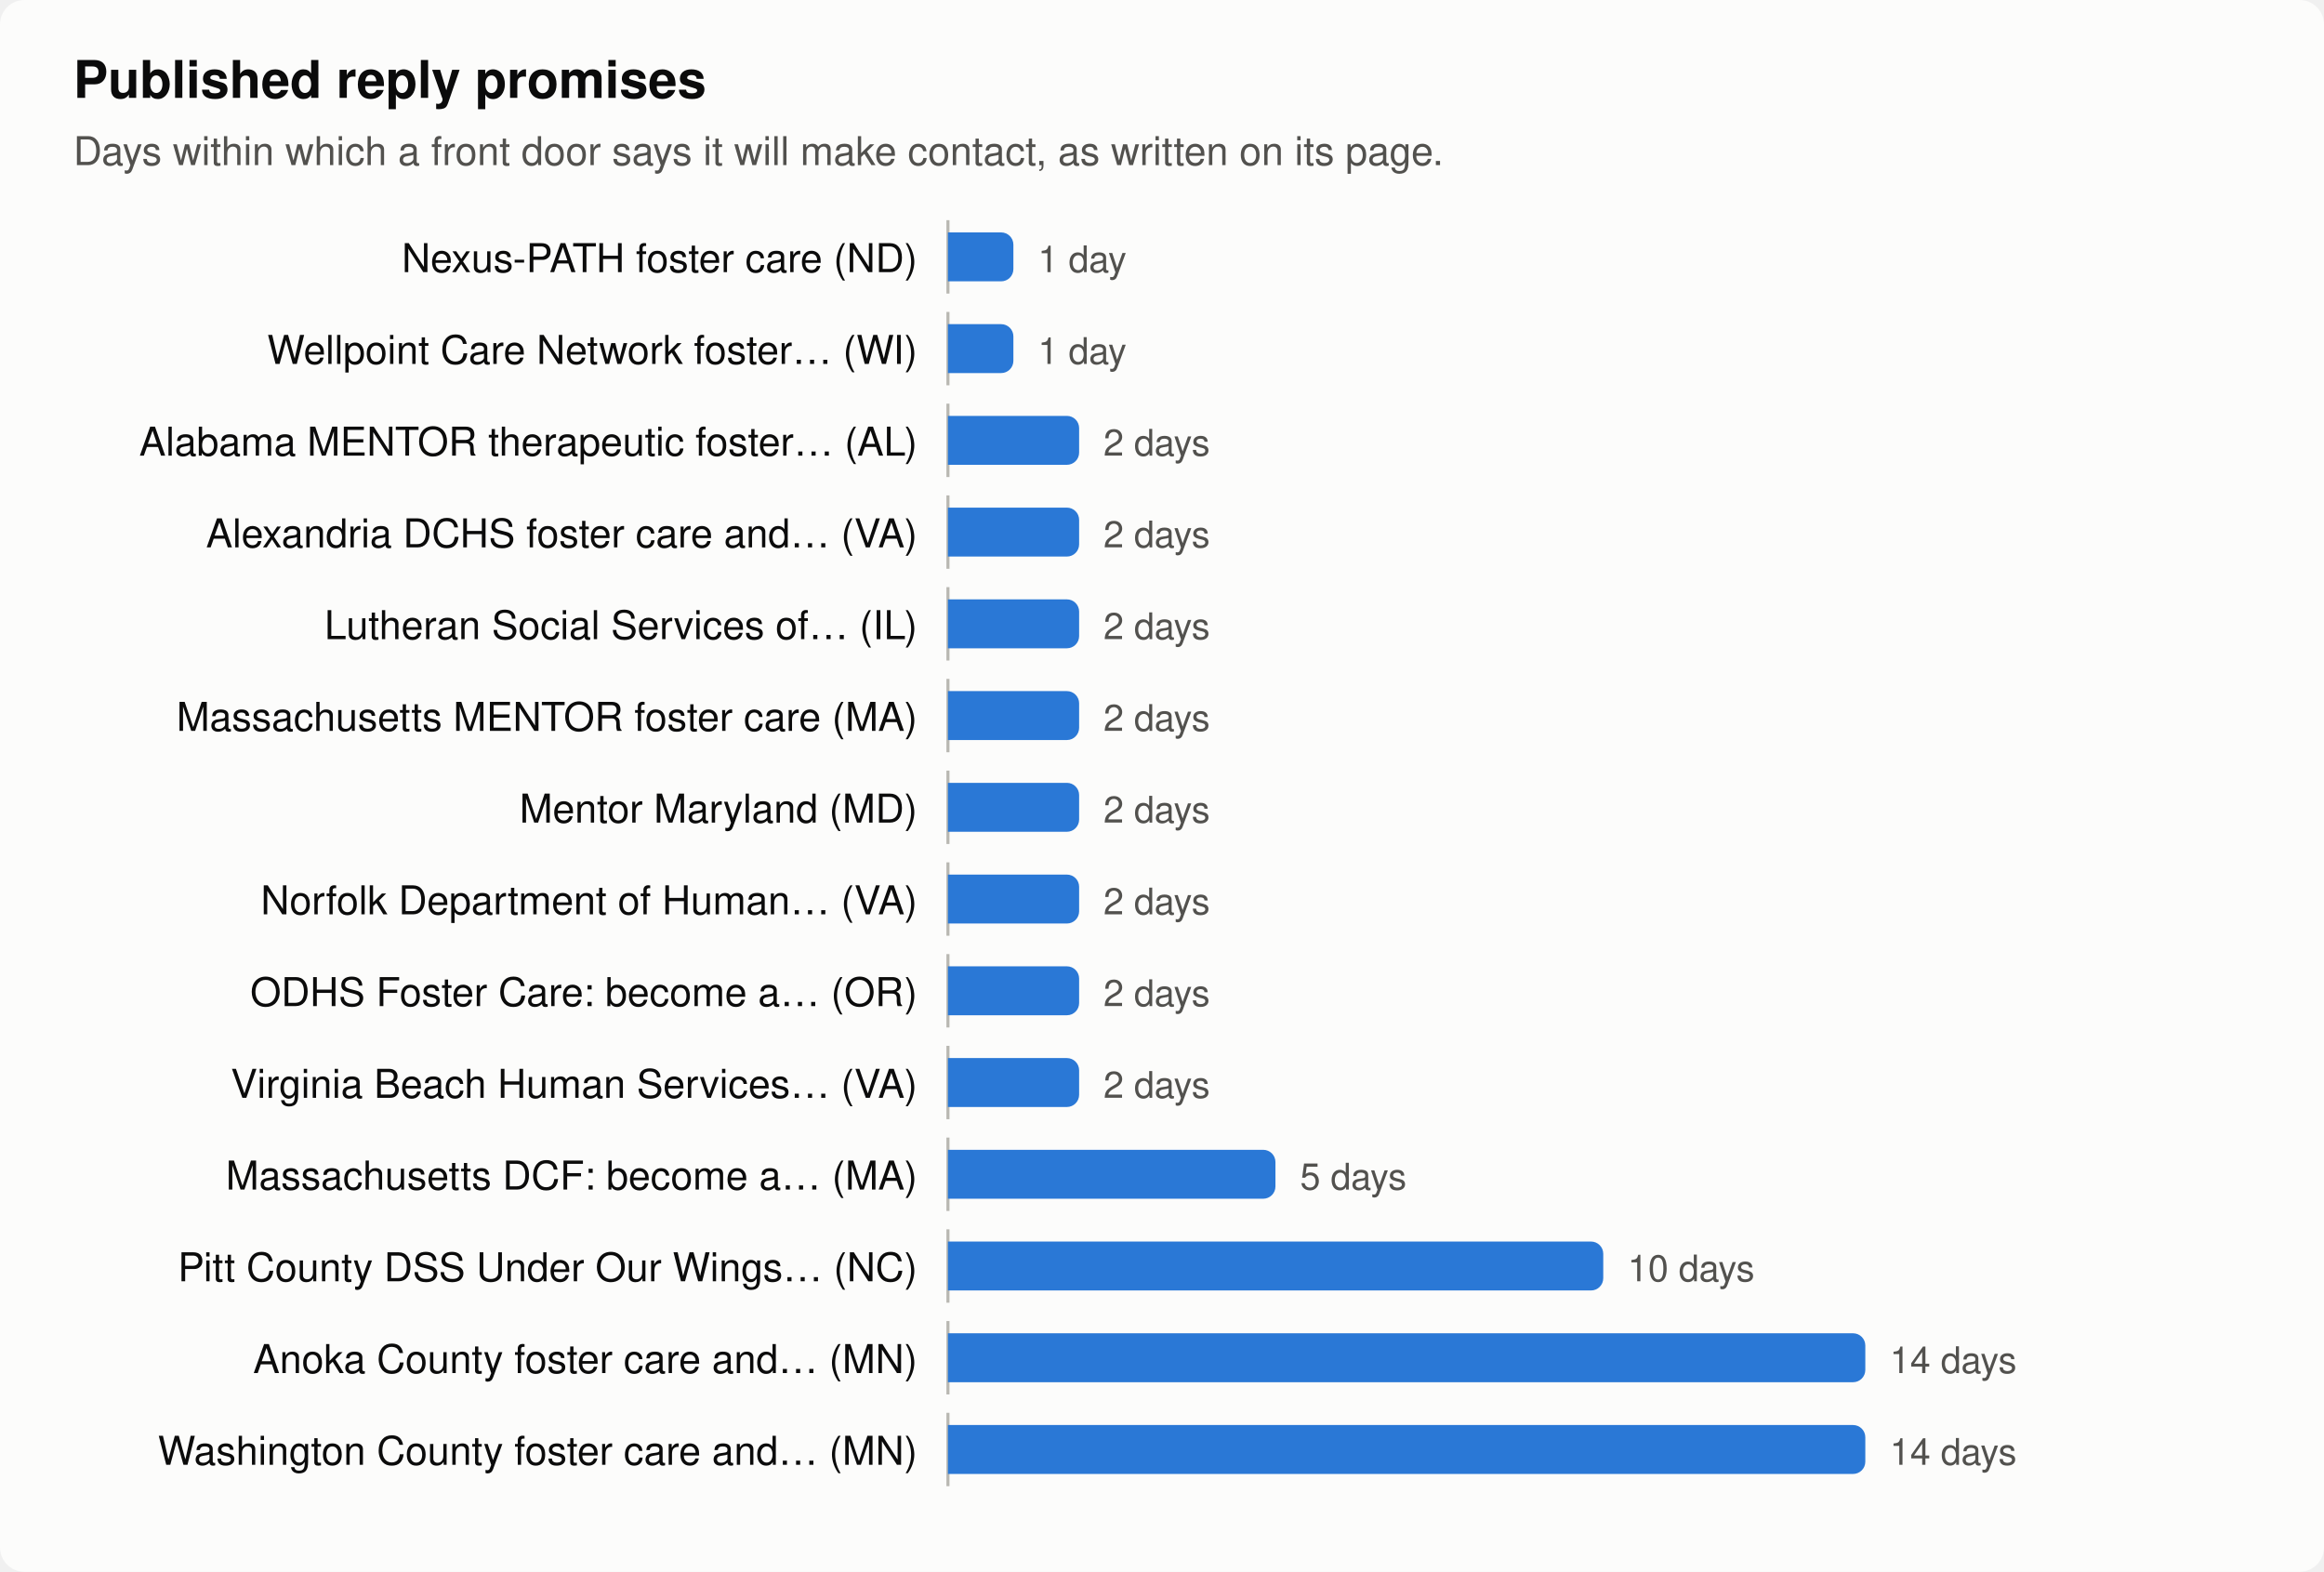
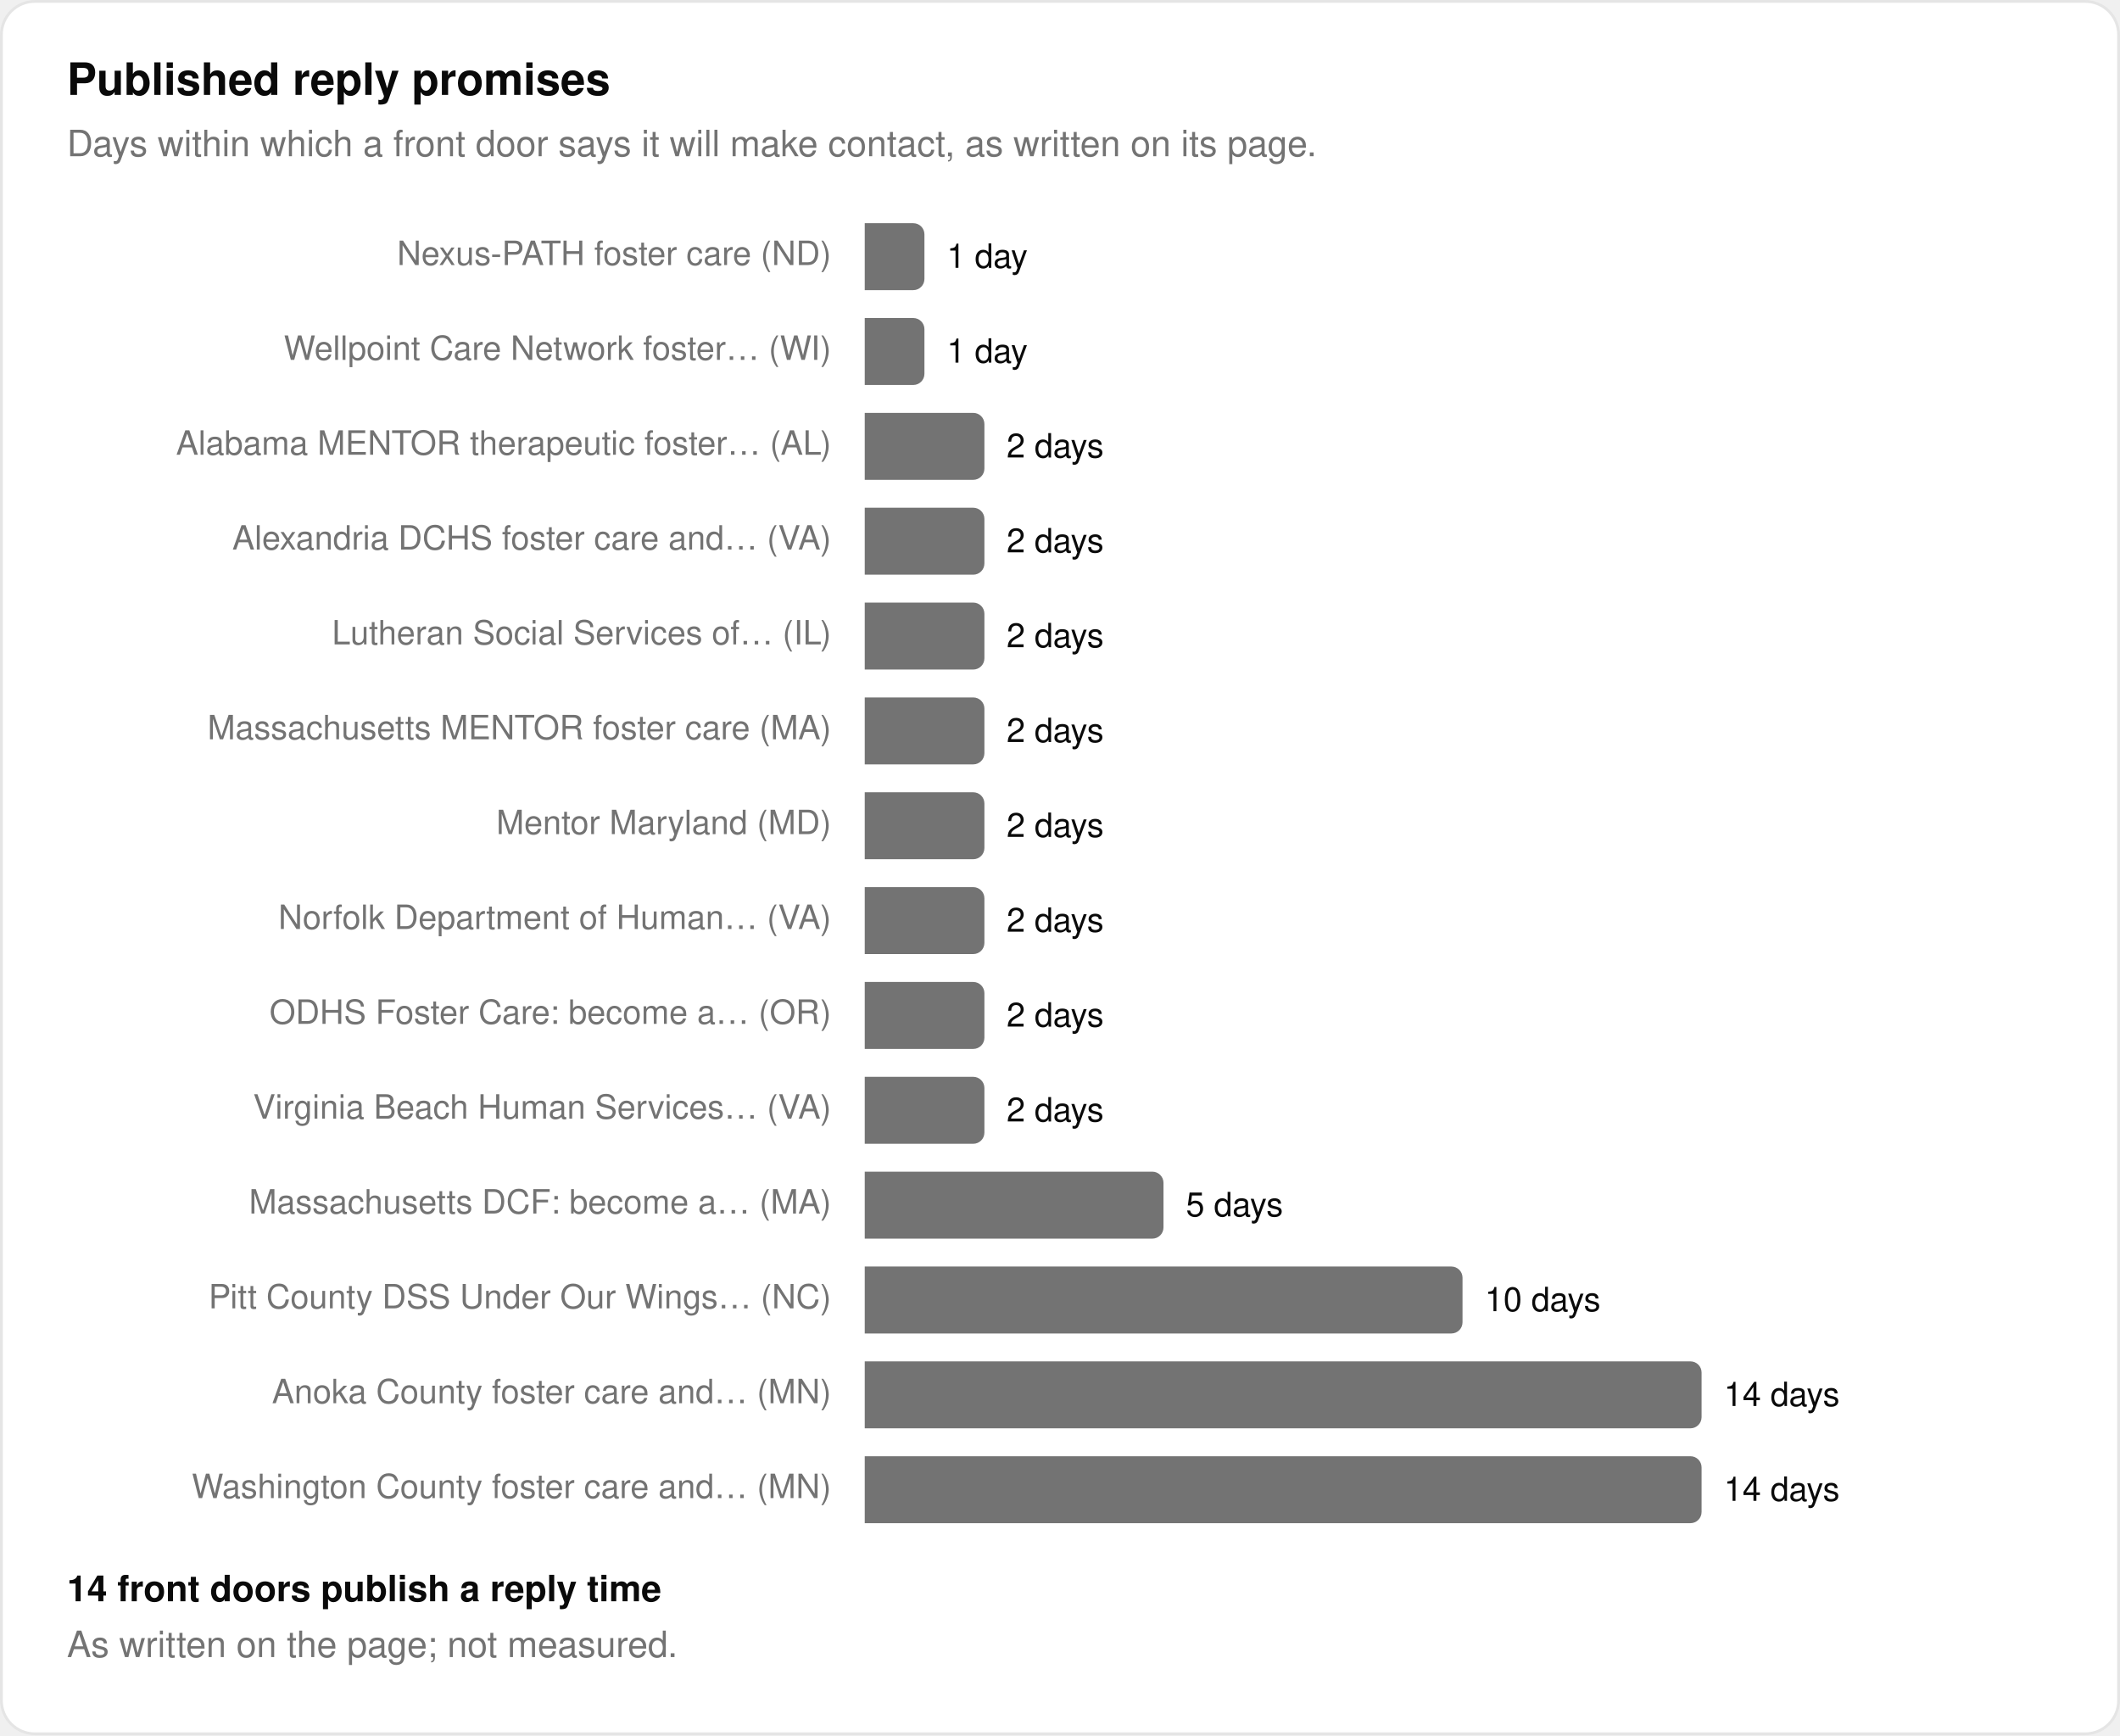
- <svg xmlns="http://www.w3.org/2000/svg" viewBox="0 0 760 514" width="760" height="514" role="img" aria-label="Published reply promises">
+ <svg xmlns="http://www.w3.org/2000/svg" viewBox="0 0 760 622" width="760" height="622" role="img" aria-label="Published reply promises">
  <style>
- .bg{fill:#fcfcfb}.t1{fill:#0b0b0b}.t2{fill:#52514e}.grid{stroke:#e2e1dc}.base{stroke:#b9b8b2}
- .s1{fill:#2a78d6}.s2{fill:#eb6834}.s3{fill:#1baf7a}.ink{fill:#0b0b0b}
- .o1{fill:#cde2fb}.o2{fill:#86b6ef}.o3{fill:#2a78d6}.o4{fill:#104281}
- text{font-family:-apple-system,BlinkMacSystemFont,"Segoe UI",Helvetica,Arial,sans-serif}
+ .card{fill:#ffffff;stroke:#e5e5e5}.t1{fill:#0a0a0a}.t2{fill:#737373}.grid{stroke:#e5e5e5}.base{stroke:#e5e5e5}
+ .s1{fill:#737373}.st{fill:#171717}.stx{fill:#fafafa}.co{fill:#737373}.cox{fill:#ffffff}
+ .hy{fill:#f5f5f5;stroke:#737373}.hyx{fill:#0a0a0a}
+ .o1{fill:#d4d4d4}.o2{fill:#737373}.o4{fill:#171717}.ox{fill:#fafafa}
+ text{font-family:"Geist","Geist Variable",-apple-system,BlinkMacSystemFont,"Segoe UI",Helvetica,Arial,sans-serif}
@media (prefers-color-scheme:dark){
- .bg{fill:#1a1a19}.t1{fill:#f0efec}.t2{fill:#c3c2b7}.grid{stroke:#34332f}.base{stroke:#5b5a55}
- .s1{fill:#3987e5}.s2{fill:#d95926}.s3{fill:#199e70}
- .o1{fill:#2b3a4f}.o2{fill:#256abf}.o3{fill:#5598e7}.o4{fill:#b7d3f6}}
+ .card{fill:#171717;stroke:#2e2e2e}.t1{fill:#fafafa}.t2{fill:#a1a1a1}.grid{stroke:#2e2e2e}.base{stroke:#2e2e2e}
+ .st{fill:#e5e5e5}.stx{fill:#171717}.hy{fill:#262626;stroke:#a1a1a1}.hyx{fill:#fafafa}
+ .o1{fill:#404040}.o4{fill:#e5e5e5}.ox{fill:#171717}}
</style>
-   <rect class="bg" width="760" height="514" rx="8" />
-   <text x="24" y="32" class="t1" font-size="17" text-anchor="start" font-weight="600">Published reply promises</text>
-   <text x="24" y="54" class="t2" font-size="13" text-anchor="start" font-weight="400">Days within which a front door says it will make contact, as written on its page.</text>
-   <text x="300" y="89" class="t1" font-size="13" text-anchor="end" font-weight="400">Nexus-PATH foster care (ND)</text>
-   <line class="base" x1="310" x2="310" y1="72" y2="96" stroke-width="1" />
-   <path class="s1" d="M310,76 h17.4 a4,4 0 0 1 4,4 v8.0 a4,4 0 0 1 -4,4 h-17.4 z" />
-   <text x="339.429" y="89" class="t2" font-size="12" text-anchor="start" font-weight="400">1 day</text>
-   <text x="300" y="119" class="t1" font-size="13" text-anchor="end" font-weight="400">Wellpoint Care Network foster… (WI)</text>
-   <line class="base" x1="310" x2="310" y1="102" y2="126" stroke-width="1" />
-   <path class="s1" d="M310,106 h17.4 a4,4 0 0 1 4,4 v8.0 a4,4 0 0 1 -4,4 h-17.4 z" />
-   <text x="339.429" y="119" class="t2" font-size="12" text-anchor="start" font-weight="400">1 day</text>
-   <text x="300" y="149" class="t1" font-size="13" text-anchor="end" font-weight="400">Alabama MENTOR therapeutic foster… (AL)</text>
-   <line class="base" x1="310" x2="310" y1="132" y2="156" stroke-width="1" />
-   <path class="s1" d="M310,136 h38.9 a4,4 0 0 1 4,4 v8.0 a4,4 0 0 1 -4,4 h-38.9 z" />
-   <text x="360.857" y="149" class="t2" font-size="12" text-anchor="start" font-weight="400">2 days</text>
-   <text x="300" y="179" class="t1" font-size="13" text-anchor="end" font-weight="400">Alexandria DCHS foster care and… (VA)</text>
-   <line class="base" x1="310" x2="310" y1="162" y2="186" stroke-width="1" />
-   <path class="s1" d="M310,166 h38.9 a4,4 0 0 1 4,4 v8.0 a4,4 0 0 1 -4,4 h-38.9 z" />
-   <text x="360.857" y="179" class="t2" font-size="12" text-anchor="start" font-weight="400">2 days</text>
-   <text x="300" y="209" class="t1" font-size="13" text-anchor="end" font-weight="400">Lutheran Social Services of… (IL)</text>
-   <line class="base" x1="310" x2="310" y1="192" y2="216" stroke-width="1" />
-   <path class="s1" d="M310,196 h38.9 a4,4 0 0 1 4,4 v8.0 a4,4 0 0 1 -4,4 h-38.9 z" />
-   <text x="360.857" y="209" class="t2" font-size="12" text-anchor="start" font-weight="400">2 days</text>
-   <text x="300" y="239" class="t1" font-size="13" text-anchor="end" font-weight="400">Massachusetts MENTOR foster care (MA)</text>
-   <line class="base" x1="310" x2="310" y1="222" y2="246" stroke-width="1" />
-   <path class="s1" d="M310,226 h38.9 a4,4 0 0 1 4,4 v8.0 a4,4 0 0 1 -4,4 h-38.9 z" />
-   <text x="360.857" y="239" class="t2" font-size="12" text-anchor="start" font-weight="400">2 days</text>
-   <text x="300" y="269" class="t1" font-size="13" text-anchor="end" font-weight="400">Mentor Maryland (MD)</text>
-   <line class="base" x1="310" x2="310" y1="252" y2="276" stroke-width="1" />
-   <path class="s1" d="M310,256 h38.9 a4,4 0 0 1 4,4 v8.0 a4,4 0 0 1 -4,4 h-38.9 z" />
-   <text x="360.857" y="269" class="t2" font-size="12" text-anchor="start" font-weight="400">2 days</text>
-   <text x="300" y="299" class="t1" font-size="13" text-anchor="end" font-weight="400">Norfolk Department of Human… (VA)</text>
-   <line class="base" x1="310" x2="310" y1="282" y2="306" stroke-width="1" />
-   <path class="s1" d="M310,286 h38.9 a4,4 0 0 1 4,4 v8.0 a4,4 0 0 1 -4,4 h-38.9 z" />
-   <text x="360.857" y="299" class="t2" font-size="12" text-anchor="start" font-weight="400">2 days</text>
-   <text x="300" y="329" class="t1" font-size="13" text-anchor="end" font-weight="400">ODHS Foster Care: become a… (OR)</text>
-   <line class="base" x1="310" x2="310" y1="312" y2="336" stroke-width="1" />
-   <path class="s1" d="M310,316 h38.9 a4,4 0 0 1 4,4 v8.0 a4,4 0 0 1 -4,4 h-38.9 z" />
-   <text x="360.857" y="329" class="t2" font-size="12" text-anchor="start" font-weight="400">2 days</text>
-   <text x="300" y="359" class="t1" font-size="13" text-anchor="end" font-weight="400">Virginia Beach Human Services… (VA)</text>
-   <line class="base" x1="310" x2="310" y1="342" y2="366" stroke-width="1" />
-   <path class="s1" d="M310,346 h38.9 a4,4 0 0 1 4,4 v8.0 a4,4 0 0 1 -4,4 h-38.9 z" />
-   <text x="360.857" y="359" class="t2" font-size="12" text-anchor="start" font-weight="400">2 days</text>
-   <text x="300" y="389" class="t1" font-size="13" text-anchor="end" font-weight="400">Massachusetts DCF: become a… (MA)</text>
-   <line class="base" x1="310" x2="310" y1="372" y2="396" stroke-width="1" />
-   <path class="s1" d="M310,376 h103.1 a4,4 0 0 1 4,4 v8.0 a4,4 0 0 1 -4,4 h-103.1 z" />
-   <text x="425.143" y="389" class="t2" font-size="12" text-anchor="start" font-weight="400">5 days</text>
-   <text x="300" y="419" class="t1" font-size="13" text-anchor="end" font-weight="400">Pitt County DSS Under Our Wings… (NC)</text>
-   <line class="base" x1="310" x2="310" y1="402" y2="426" stroke-width="1" />
-   <path class="s1" d="M310,406 h210.3 a4,4 0 0 1 4,4 v8.0 a4,4 0 0 1 -4,4 h-210.3 z" />
-   <text x="532.286" y="419" class="t2" font-size="12" text-anchor="start" font-weight="400">10 days</text>
-   <text x="300" y="449" class="t1" font-size="13" text-anchor="end" font-weight="400">Anoka County foster care and… (MN)</text>
-   <line class="base" x1="310" x2="310" y1="432" y2="456" stroke-width="1" />
-   <path class="s1" d="M310,436 h296.0 a4,4 0 0 1 4,4 v8.0 a4,4 0 0 1 -4,4 h-296.0 z" />
-   <text x="618.0" y="449" class="t2" font-size="12" text-anchor="start" font-weight="400">14 days</text>
-   <text x="300" y="479" class="t1" font-size="13" text-anchor="end" font-weight="400">Washington County foster care and… (MN)</text>
-   <line class="base" x1="310" x2="310" y1="462" y2="486" stroke-width="1" />
-   <path class="s1" d="M310,466 h296.0 a4,4 0 0 1 4,4 v8.0 a4,4 0 0 1 -4,4 h-296.0 z" />
-   <text x="618.0" y="479" class="t2" font-size="12" text-anchor="start" font-weight="400">14 days</text>
+   <rect class="card" x="0.5" y="0.5" width="759" height="621" rx="12" stroke-width="1" />
+   <text x="24" y="34" class="t1" font-size="16" text-anchor="start" font-weight="600">Published reply promises</text>
+   <text x="24" y="56" class="t2" font-size="13" text-anchor="start" font-weight="400">Days within which a front door says it will make contact, as written on its page.</text>
+   <text x="298" y="95" class="t2" font-size="12" text-anchor="end" font-weight="400">Nexus-PATH foster care (ND)</text>
+   <path class="s1" d="M310,80 h17.4 a4,4 0 0 1 4,4 v16.0 a4,4 0 0 1 -4,4 h-17.4 z" />
+   <text x="339.429" y="96" class="t1" font-size="12" text-anchor="start" font-weight="500">1 day</text>
+   <text x="298" y="129" class="t2" font-size="12" text-anchor="end" font-weight="400">Wellpoint Care Network foster… (WI)</text>
+   <path class="s1" d="M310,114 h17.4 a4,4 0 0 1 4,4 v16.0 a4,4 0 0 1 -4,4 h-17.4 z" />
+   <text x="339.429" y="130" class="t1" font-size="12" text-anchor="start" font-weight="500">1 day</text>
+   <text x="298" y="163" class="t2" font-size="12" text-anchor="end" font-weight="400">Alabama MENTOR therapeutic foster… (AL)</text>
+   <path class="s1" d="M310,148 h38.9 a4,4 0 0 1 4,4 v16.0 a4,4 0 0 1 -4,4 h-38.9 z" />
+   <text x="360.857" y="164" class="t1" font-size="12" text-anchor="start" font-weight="500">2 days</text>
+   <text x="298" y="197" class="t2" font-size="12" text-anchor="end" font-weight="400">Alexandria DCHS foster care and… (VA)</text>
+   <path class="s1" d="M310,182 h38.9 a4,4 0 0 1 4,4 v16.0 a4,4 0 0 1 -4,4 h-38.9 z" />
+   <text x="360.857" y="198" class="t1" font-size="12" text-anchor="start" font-weight="500">2 days</text>
+   <text x="298" y="231" class="t2" font-size="12" text-anchor="end" font-weight="400">Lutheran Social Services of… (IL)</text>
+   <path class="s1" d="M310,216 h38.9 a4,4 0 0 1 4,4 v16.0 a4,4 0 0 1 -4,4 h-38.9 z" />
+   <text x="360.857" y="232" class="t1" font-size="12" text-anchor="start" font-weight="500">2 days</text>
+   <text x="298" y="265" class="t2" font-size="12" text-anchor="end" font-weight="400">Massachusetts MENTOR foster care (MA)</text>
+   <path class="s1" d="M310,250 h38.9 a4,4 0 0 1 4,4 v16.0 a4,4 0 0 1 -4,4 h-38.9 z" />
+   <text x="360.857" y="266" class="t1" font-size="12" text-anchor="start" font-weight="500">2 days</text>
+   <text x="298" y="299" class="t2" font-size="12" text-anchor="end" font-weight="400">Mentor Maryland (MD)</text>
+   <path class="s1" d="M310,284 h38.9 a4,4 0 0 1 4,4 v16.0 a4,4 0 0 1 -4,4 h-38.9 z" />
+   <text x="360.857" y="300" class="t1" font-size="12" text-anchor="start" font-weight="500">2 days</text>
+   <text x="298" y="333" class="t2" font-size="12" text-anchor="end" font-weight="400">Norfolk Department of Human… (VA)</text>
+   <path class="s1" d="M310,318 h38.9 a4,4 0 0 1 4,4 v16.0 a4,4 0 0 1 -4,4 h-38.9 z" />
+   <text x="360.857" y="334" class="t1" font-size="12" text-anchor="start" font-weight="500">2 days</text>
+   <text x="298" y="367" class="t2" font-size="12" text-anchor="end" font-weight="400">ODHS Foster Care: become a… (OR)</text>
+   <path class="s1" d="M310,352 h38.9 a4,4 0 0 1 4,4 v16.0 a4,4 0 0 1 -4,4 h-38.9 z" />
+   <text x="360.857" y="368" class="t1" font-size="12" text-anchor="start" font-weight="500">2 days</text>
+   <text x="298" y="401" class="t2" font-size="12" text-anchor="end" font-weight="400">Virginia Beach Human Services… (VA)</text>
+   <path class="s1" d="M310,386 h38.9 a4,4 0 0 1 4,4 v16.0 a4,4 0 0 1 -4,4 h-38.9 z" />
+   <text x="360.857" y="402" class="t1" font-size="12" text-anchor="start" font-weight="500">2 days</text>
+   <text x="298" y="435" class="t2" font-size="12" text-anchor="end" font-weight="400">Massachusetts DCF: become a… (MA)</text>
+   <path class="s1" d="M310,420 h103.1 a4,4 0 0 1 4,4 v16.0 a4,4 0 0 1 -4,4 h-103.1 z" />
+   <text x="425.143" y="436" class="t1" font-size="12" text-anchor="start" font-weight="500">5 days</text>
+   <text x="298" y="469" class="t2" font-size="12" text-anchor="end" font-weight="400">Pitt County DSS Under Our Wings… (NC)</text>
+   <path class="s1" d="M310,454 h210.3 a4,4 0 0 1 4,4 v16.0 a4,4 0 0 1 -4,4 h-210.3 z" />
+   <text x="532.286" y="470" class="t1" font-size="12" text-anchor="start" font-weight="500">10 days</text>
+   <text x="298" y="503" class="t2" font-size="12" text-anchor="end" font-weight="400">Anoka County foster care and… (MN)</text>
+   <path class="s1" d="M310,488 h296.0 a4,4 0 0 1 4,4 v16.0 a4,4 0 0 1 -4,4 h-296.0 z" />
+   <text x="618.0" y="504" class="t1" font-size="12" text-anchor="start" font-weight="500">14 days</text>
+   <text x="298" y="537" class="t2" font-size="12" text-anchor="end" font-weight="400">Washington County foster care and… (MN)</text>
+   <path class="s1" d="M310,522 h296.0 a4,4 0 0 1 4,4 v16.0 a4,4 0 0 1 -4,4 h-296.0 z" />
+   <text x="618.0" y="538" class="t1" font-size="12" text-anchor="start" font-weight="500">14 days</text>
+   <text x="24" y="574" class="t1" font-size="13" text-anchor="start" font-weight="600">14 front doors publish a reply time</text>
+   <text x="24" y="594" class="t2" font-size="13" text-anchor="start" font-weight="400">As written on the page; not measured.</text>
</svg>
